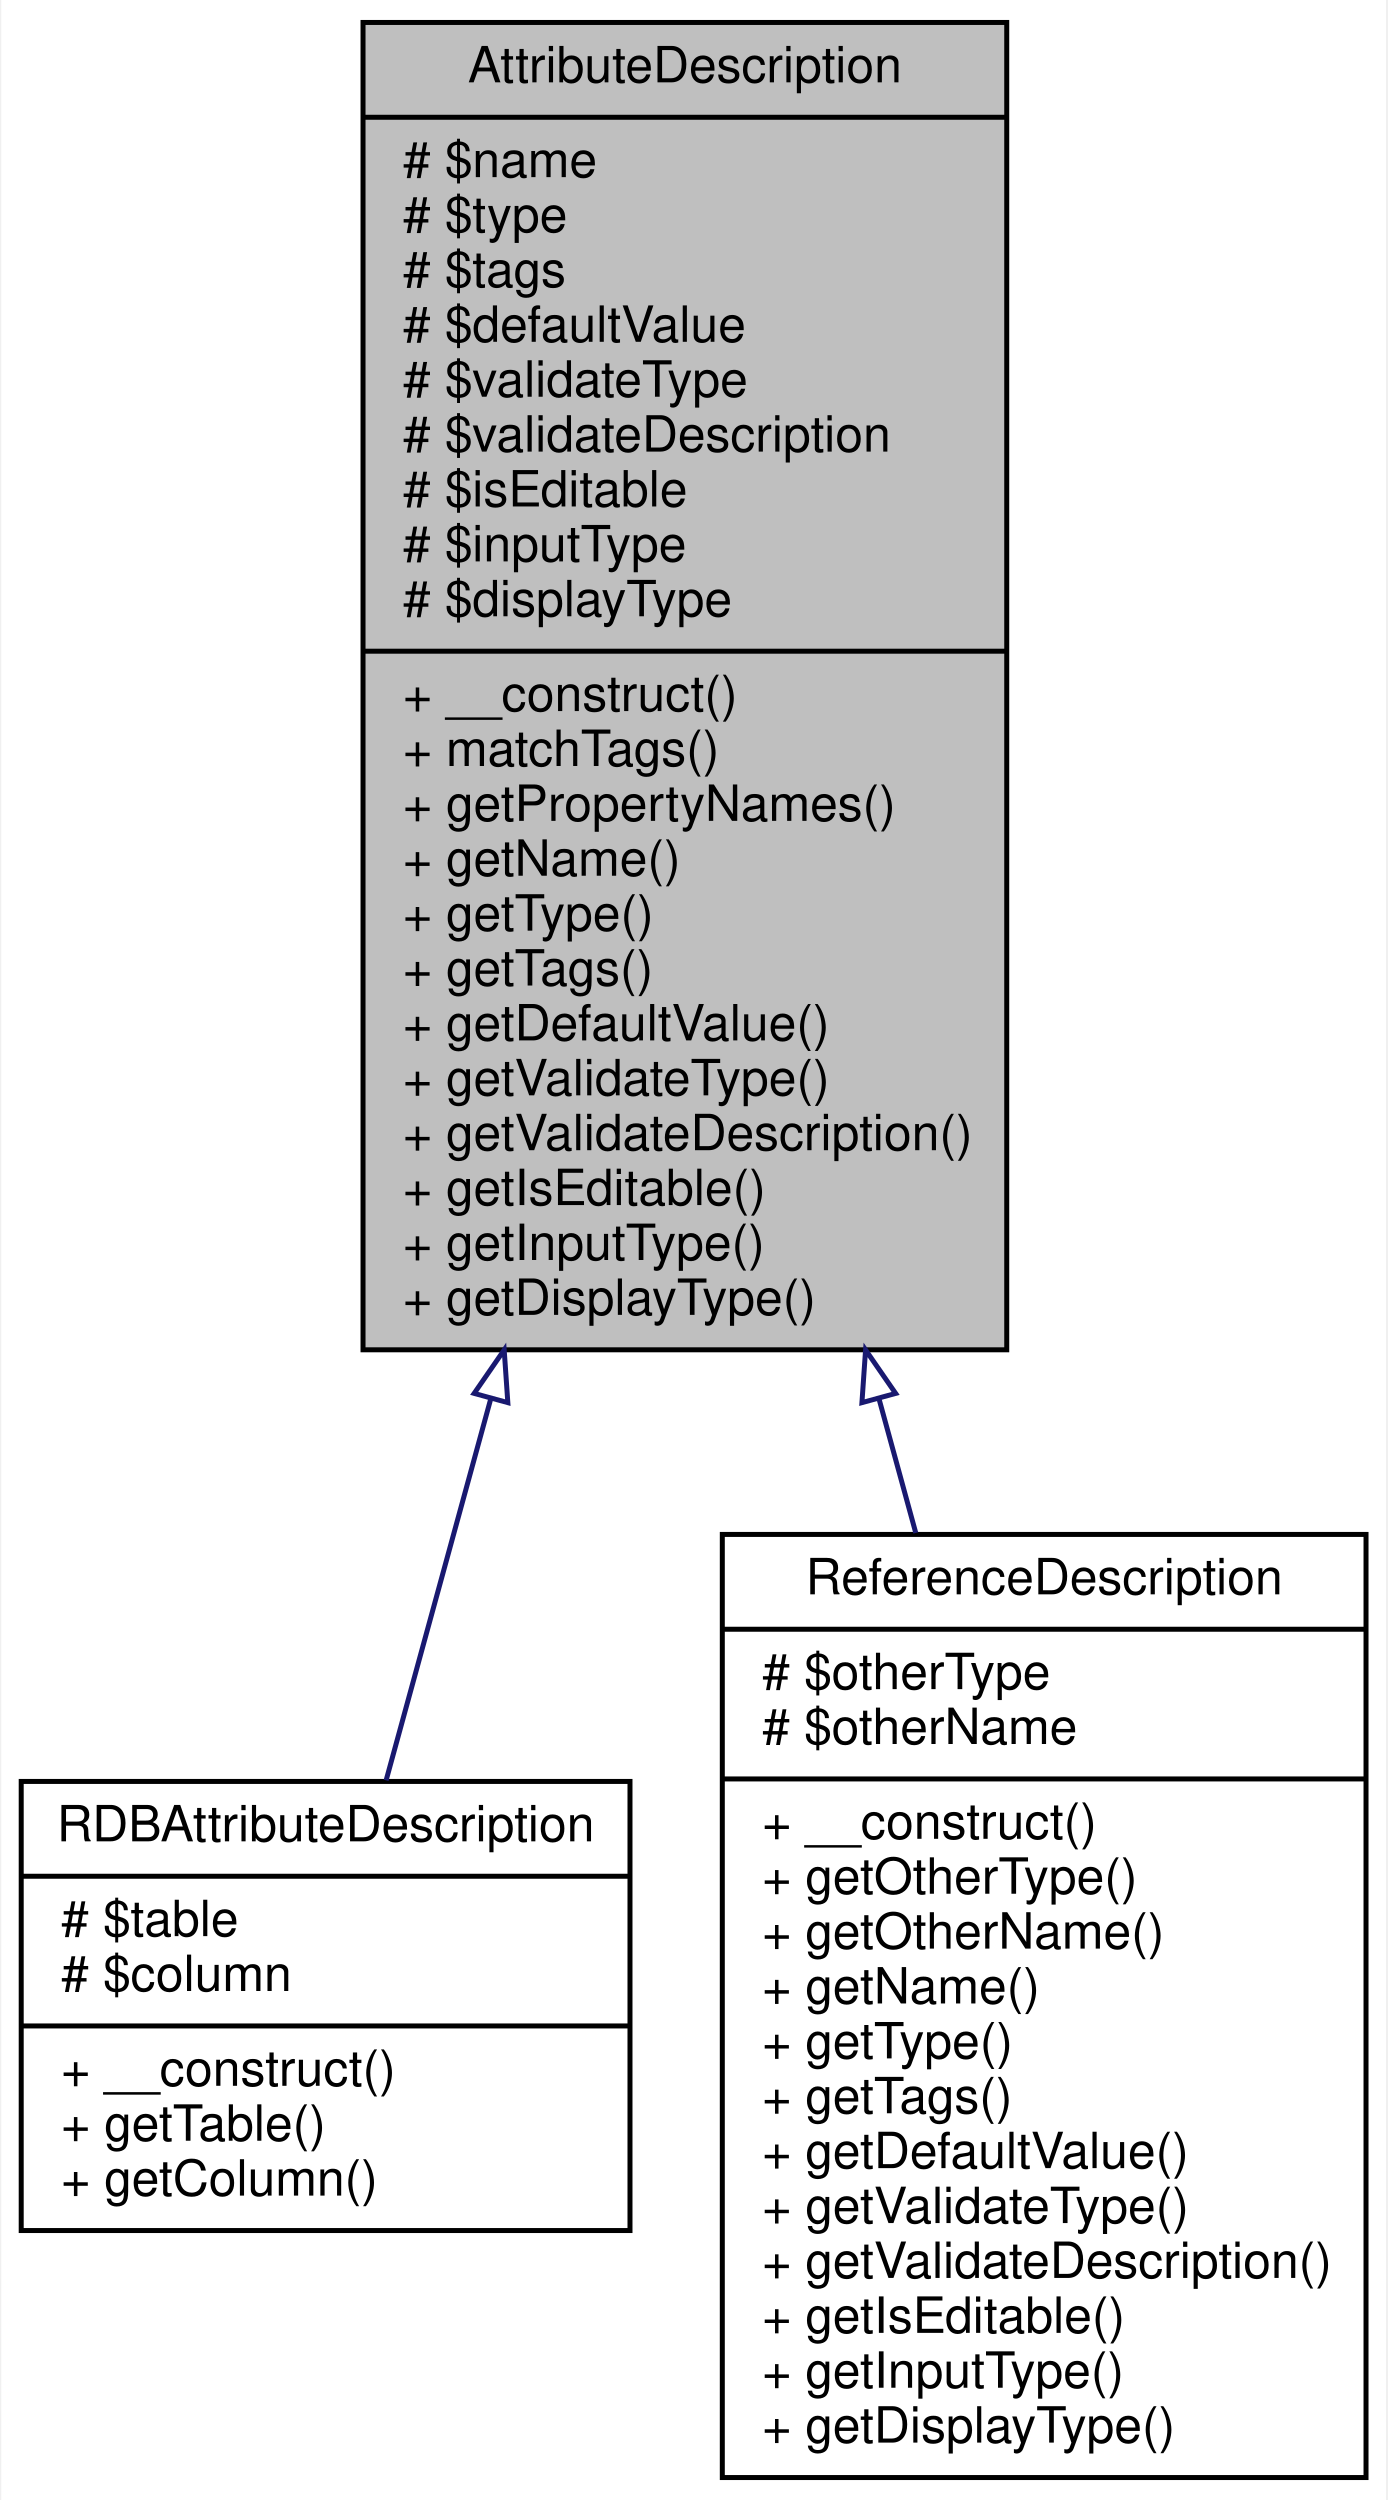
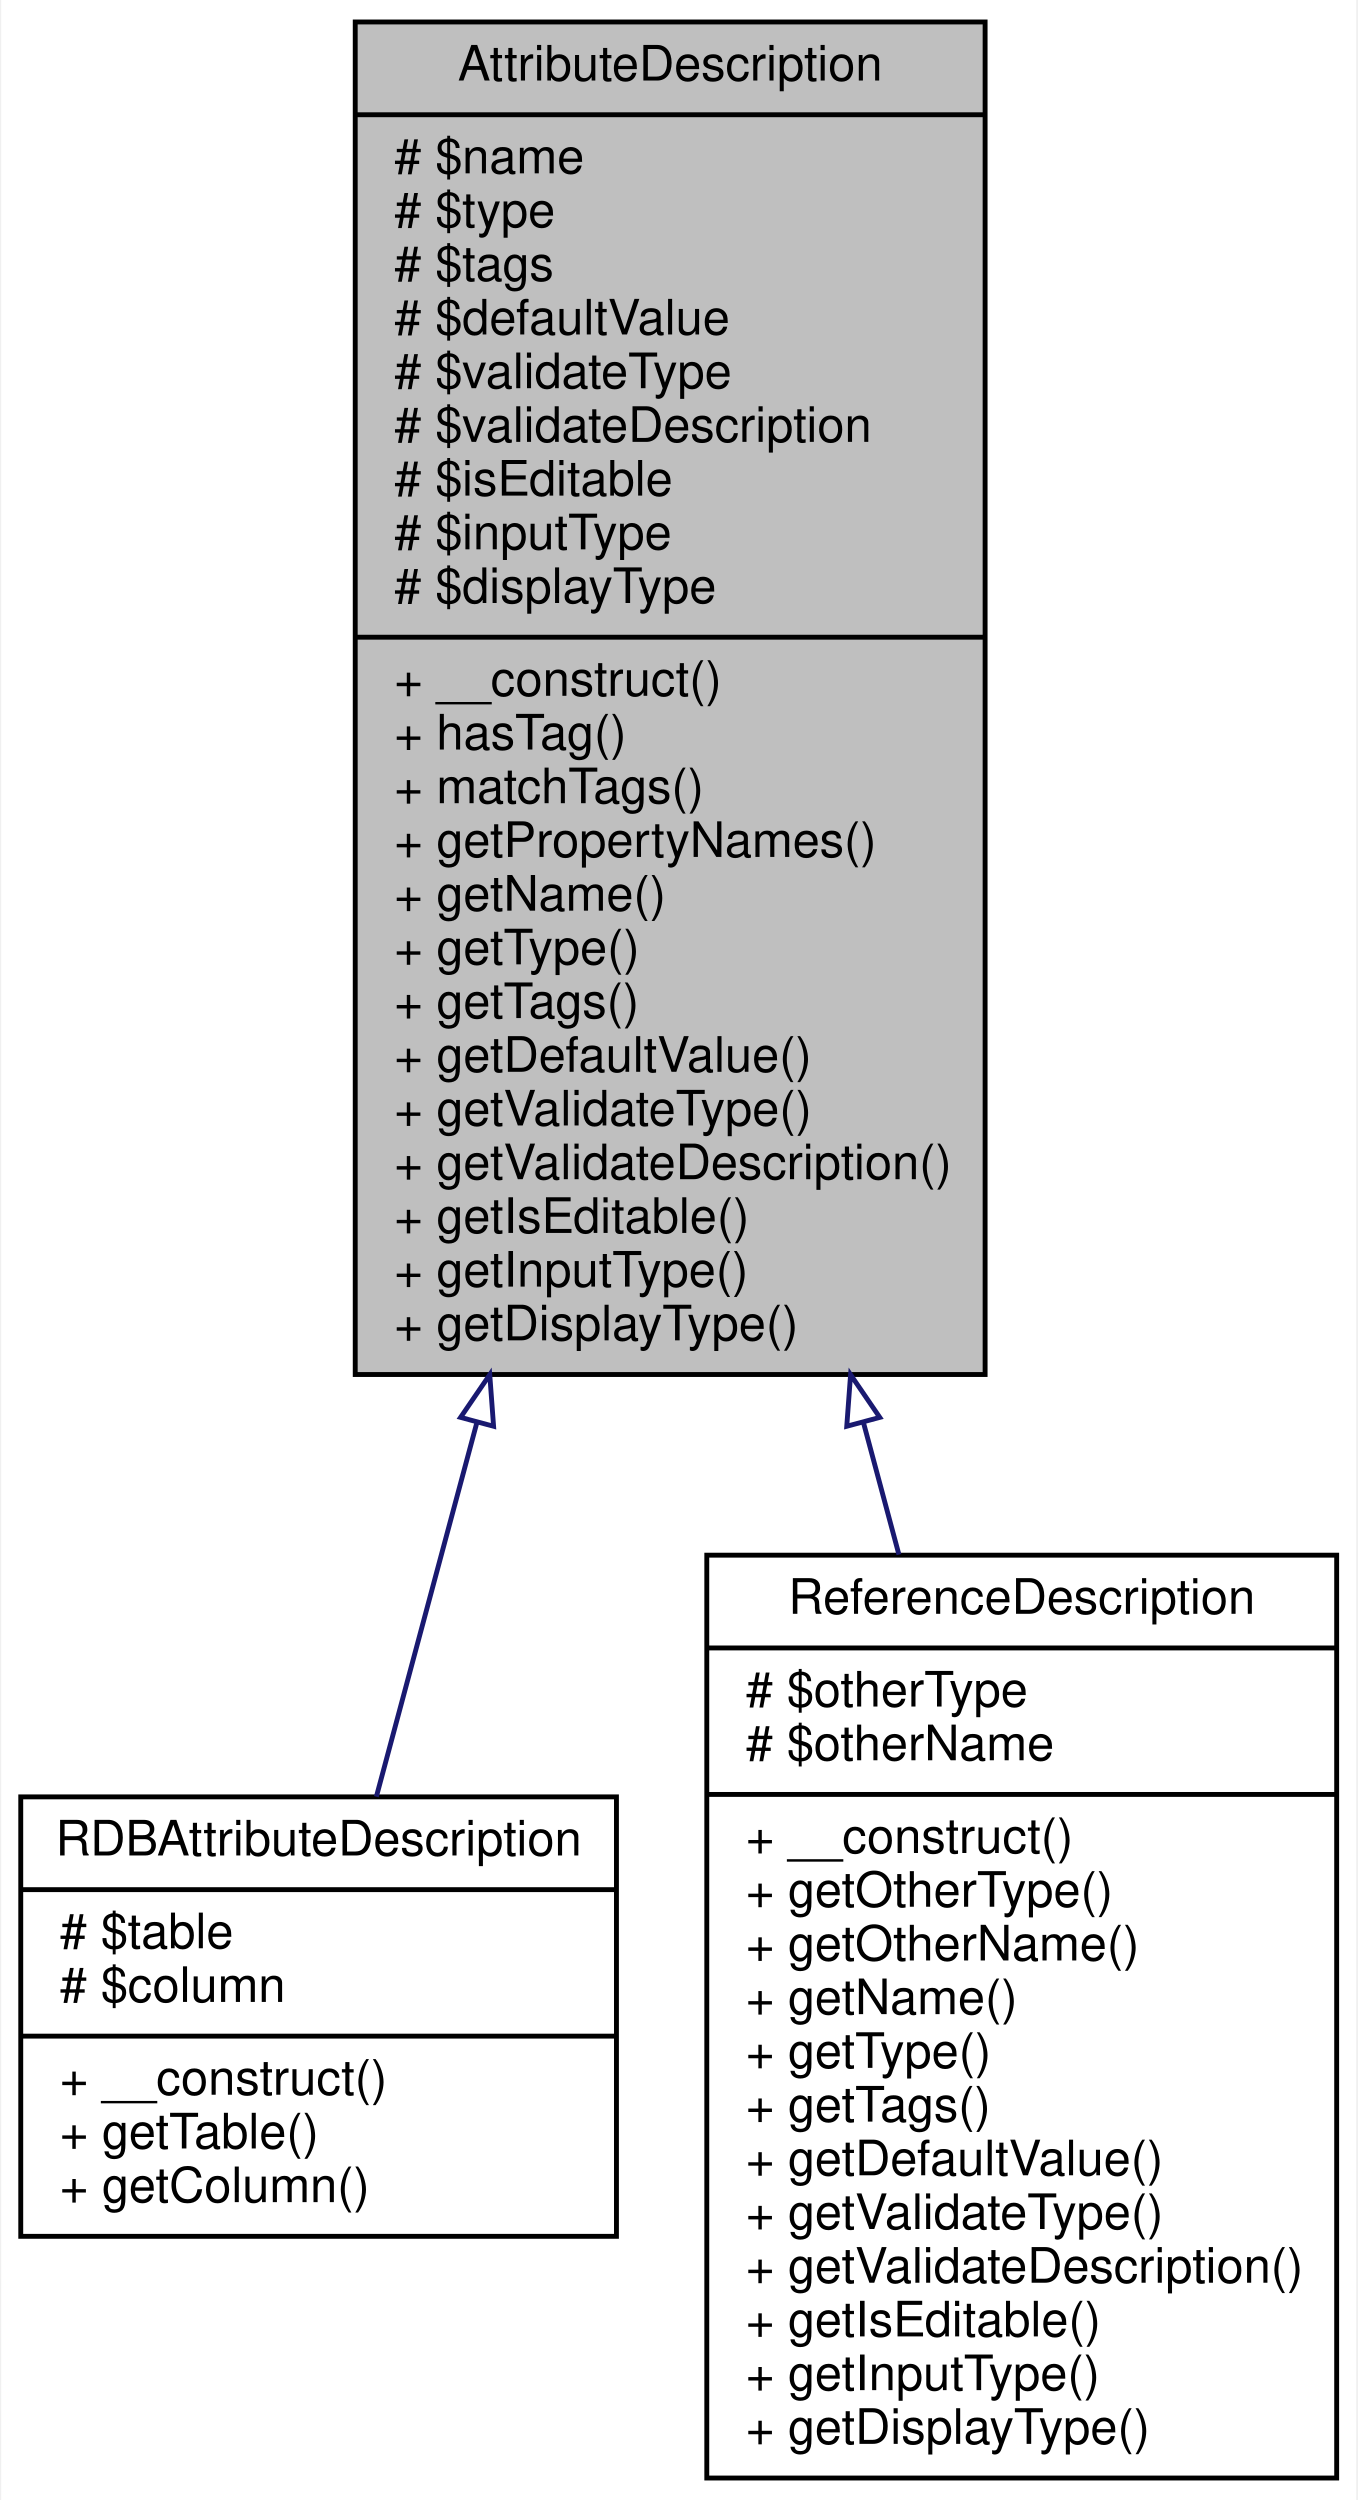
- <svg xmlns="http://www.w3.org/2000/svg" xmlns:xlink="http://www.w3.org/1999/xlink" width="278pt" height="501pt" viewBox="0.00 0.00 277.50 501.00">
-   <g id="graph0" class="graph" transform="scale(1 1) rotate(0) translate(4 497)">
-     <polygon fill="white" stroke="none" points="-4,4 -4,-497 273.5,-497 273.5,4 -4,4" />
+ <svg xmlns="http://www.w3.org/2000/svg" xmlns:xlink="http://www.w3.org/1999/xlink" width="278pt" height="512pt" viewBox="0.00 0.00 277.50 512.00">
+   <g id="graph0" class="graph" transform="scale(1 1) rotate(0) translate(4 508)">
+     <polygon fill="white" stroke="none" points="-4,4 -4,-508 273.5,-508 273.5,4 -4,4" />
    <g id="node1" class="node">
-       <polygon fill="#bfbfbf" stroke="black" points="68.5,-226.5 68.5,-492.5 197.5,-492.5 197.5,-226.5 68.5,-226.5" />
-       <text text-anchor="middle" x="133" y="-480.5" font-family="Helvetica,sans-Serif" font-size="10.00">AttributeDescription</text>
-       <polyline fill="none" stroke="black" points="68.5,-473.5 197.5,-473.5 " />
-       <text text-anchor="start" x="76.5" y="-461.5" font-family="Helvetica,sans-Serif" font-size="10.00"># $name</text>
-       <text text-anchor="start" x="76.5" y="-450.5" font-family="Helvetica,sans-Serif" font-size="10.00"># $type</text>
-       <text text-anchor="start" x="76.5" y="-439.5" font-family="Helvetica,sans-Serif" font-size="10.00"># $tags</text>
-       <text text-anchor="start" x="76.5" y="-428.5" font-family="Helvetica,sans-Serif" font-size="10.00"># $defaultValue</text>
-       <text text-anchor="start" x="76.5" y="-417.5" font-family="Helvetica,sans-Serif" font-size="10.00"># $validateType</text>
-       <text text-anchor="start" x="76.5" y="-406.5" font-family="Helvetica,sans-Serif" font-size="10.00"># $validateDescription</text>
-       <text text-anchor="start" x="76.5" y="-395.5" font-family="Helvetica,sans-Serif" font-size="10.00"># $isEditable</text>
-       <text text-anchor="start" x="76.5" y="-384.5" font-family="Helvetica,sans-Serif" font-size="10.00"># $inputType</text>
-       <text text-anchor="start" x="76.5" y="-373.5" font-family="Helvetica,sans-Serif" font-size="10.00"># $displayType</text>
-       <polyline fill="none" stroke="black" points="68.5,-366.5 197.5,-366.5 " />
-       <text text-anchor="start" x="76.5" y="-354.5" font-family="Helvetica,sans-Serif" font-size="10.00">+ __construct()</text>
+       <polygon fill="#bfbfbf" stroke="black" points="68.5,-226.5 68.5,-503.5 197.5,-503.5 197.5,-226.5 68.5,-226.5" />
+       <text text-anchor="middle" x="133" y="-491.5" font-family="Helvetica,sans-Serif" font-size="10.00">AttributeDescription</text>
+       <polyline fill="none" stroke="black" points="68.5,-484.5 197.5,-484.5 " />
+       <text text-anchor="start" x="76.5" y="-472.5" font-family="Helvetica,sans-Serif" font-size="10.00"># $name</text>
+       <text text-anchor="start" x="76.5" y="-461.5" font-family="Helvetica,sans-Serif" font-size="10.00"># $type</text>
+       <text text-anchor="start" x="76.5" y="-450.5" font-family="Helvetica,sans-Serif" font-size="10.00"># $tags</text>
+       <text text-anchor="start" x="76.5" y="-439.5" font-family="Helvetica,sans-Serif" font-size="10.00"># $defaultValue</text>
+       <text text-anchor="start" x="76.5" y="-428.5" font-family="Helvetica,sans-Serif" font-size="10.00"># $validateType</text>
+       <text text-anchor="start" x="76.5" y="-417.5" font-family="Helvetica,sans-Serif" font-size="10.00"># $validateDescription</text>
+       <text text-anchor="start" x="76.5" y="-406.5" font-family="Helvetica,sans-Serif" font-size="10.00"># $isEditable</text>
+       <text text-anchor="start" x="76.5" y="-395.5" font-family="Helvetica,sans-Serif" font-size="10.00"># $inputType</text>
+       <text text-anchor="start" x="76.5" y="-384.5" font-family="Helvetica,sans-Serif" font-size="10.00"># $displayType</text>
+       <polyline fill="none" stroke="black" points="68.5,-377.5 197.5,-377.5 " />
+       <text text-anchor="start" x="76.5" y="-365.5" font-family="Helvetica,sans-Serif" font-size="10.00">+ __construct()</text>
+       <text text-anchor="start" x="76.5" y="-354.5" font-family="Helvetica,sans-Serif" font-size="10.00">+ hasTag()</text>
      <text text-anchor="start" x="76.5" y="-343.5" font-family="Helvetica,sans-Serif" font-size="10.00">+ matchTags()</text>
      <text text-anchor="start" x="76.5" y="-332.5" font-family="Helvetica,sans-Serif" font-size="10.00">+ getPropertyNames()</text>
      <text text-anchor="start" x="76.5" y="-321.5" font-family="Helvetica,sans-Serif" font-size="10.00">+ getName()</text>
      <text text-anchor="start" x="76.5" y="-310.5" font-family="Helvetica,sans-Serif" font-size="10.00">+ getType()</text>
      <text text-anchor="start" x="76.5" y="-299.5" font-family="Helvetica,sans-Serif" font-size="10.00">+ getTags()</text>
      <text text-anchor="start" x="76.5" y="-288.5" font-family="Helvetica,sans-Serif" font-size="10.00">+ getDefaultValue()</text>
      <text text-anchor="start" x="76.5" y="-277.5" font-family="Helvetica,sans-Serif" font-size="10.00">+ getValidateType()</text>
      <text text-anchor="start" x="76.5" y="-266.5" font-family="Helvetica,sans-Serif" font-size="10.00">+ getValidateDescription()</text>
      <text text-anchor="start" x="76.5" y="-255.5" font-family="Helvetica,sans-Serif" font-size="10.00">+ getIsEditable()</text>
      <text text-anchor="start" x="76.5" y="-244.5" font-family="Helvetica,sans-Serif" font-size="10.00">+ getInputType()</text>
      <text text-anchor="start" x="76.5" y="-233.5" font-family="Helvetica,sans-Serif" font-size="10.00">+ getDisplayType()</text>
    </g>
    <g id="node2" class="node">
      <g id="a_node2">
        <a xlink:href="classwcmf_1_1lib_1_1model_1_1mapper_1_1_r_d_b_attribute_description.html" target="_top" xlink:title="Instances of RDBAttributeDescription describe attributes of PersistentObjects in a relational databas...">
          <polygon fill="white" stroke="black" points="0,-50 0,-140 122,-140 122,-50 0,-50" />
          <text text-anchor="middle" x="61" y="-128" font-family="Helvetica,sans-Serif" font-size="10.00">RDBAttributeDescription</text>
          <polyline fill="none" stroke="black" points="0,-121 122,-121 " />
          <text text-anchor="start" x="8" y="-109" font-family="Helvetica,sans-Serif" font-size="10.00"># $table</text>
          <text text-anchor="start" x="8" y="-98" font-family="Helvetica,sans-Serif" font-size="10.00"># $column</text>
          <polyline fill="none" stroke="black" points="0,-91 122,-91 " />
          <text text-anchor="start" x="8" y="-79" font-family="Helvetica,sans-Serif" font-size="10.00">+ __construct()</text>
          <text text-anchor="start" x="8" y="-68" font-family="Helvetica,sans-Serif" font-size="10.00">+ getTable()</text>
          <text text-anchor="start" x="8" y="-57" font-family="Helvetica,sans-Serif" font-size="10.00">+ getColumn()</text>
        </a>
      </g>
    </g>
    <g id="edge1" class="edge">
-       <path fill="none" stroke="midnightblue" d="M94.088,-216.635C86.467,-188.849 79.021,-161.702 73.129,-140.219" />
-       <polygon fill="none" stroke="midnightblue" points="90.769,-217.763 96.789,-226.481 97.519,-215.911 90.769,-217.763" />
+       <path fill="none" stroke="midnightblue" d="M93.39,-216.562C85.885,-188.628 78.592,-161.48 72.832,-140.041" />
+       <polygon fill="none" stroke="midnightblue" points="90.076,-217.718 96.051,-226.467 96.836,-215.901 90.076,-217.718" />
    </g>
    <g id="node3" class="node">
      <g id="a_node3">
        <a xlink:href="classwcmf_1_1lib_1_1persistence_1_1_reference_description.html" target="_top" xlink:title="Instances of ReferenceDescription describe reference attributes of PersistentObjects. ">
          <polygon fill="white" stroke="black" points="140.5,-0.5 140.5,-189.5 269.5,-189.5 269.5,-0.5 140.5,-0.5" />
          <text text-anchor="middle" x="205" y="-177.5" font-family="Helvetica,sans-Serif" font-size="10.00">ReferenceDescription</text>
          <polyline fill="none" stroke="black" points="140.5,-170.5 269.5,-170.5 " />
          <text text-anchor="start" x="148.5" y="-158.5" font-family="Helvetica,sans-Serif" font-size="10.00"># $otherType</text>
          <text text-anchor="start" x="148.5" y="-147.5" font-family="Helvetica,sans-Serif" font-size="10.00"># $otherName</text>
          <polyline fill="none" stroke="black" points="140.5,-140.5 269.5,-140.5 " />
          <text text-anchor="start" x="148.5" y="-128.5" font-family="Helvetica,sans-Serif" font-size="10.00">+ __construct()</text>
          <text text-anchor="start" x="148.5" y="-117.5" font-family="Helvetica,sans-Serif" font-size="10.00">+ getOtherType()</text>
          <text text-anchor="start" x="148.5" y="-106.5" font-family="Helvetica,sans-Serif" font-size="10.00">+ getOtherName()</text>
          <text text-anchor="start" x="148.5" y="-95.5" font-family="Helvetica,sans-Serif" font-size="10.00">+ getName()</text>
          <text text-anchor="start" x="148.5" y="-84.5" font-family="Helvetica,sans-Serif" font-size="10.00">+ getType()</text>
          <text text-anchor="start" x="148.5" y="-73.5" font-family="Helvetica,sans-Serif" font-size="10.00">+ getTags()</text>
          <text text-anchor="start" x="148.5" y="-62.5" font-family="Helvetica,sans-Serif" font-size="10.00">+ getDefaultValue()</text>
          <text text-anchor="start" x="148.5" y="-51.5" font-family="Helvetica,sans-Serif" font-size="10.00">+ getValidateType()</text>
          <text text-anchor="start" x="148.5" y="-40.5" font-family="Helvetica,sans-Serif" font-size="10.00">+ getValidateDescription()</text>
          <text text-anchor="start" x="148.5" y="-29.5" font-family="Helvetica,sans-Serif" font-size="10.00">+ getIsEditable()</text>
          <text text-anchor="start" x="148.5" y="-18.5" font-family="Helvetica,sans-Serif" font-size="10.00">+ getInputType()</text>
          <text text-anchor="start" x="148.5" y="-7.5" font-family="Helvetica,sans-Serif" font-size="10.00">+ getDisplayType()</text>
        </a>
      </g>
    </g>
    <g id="edge2" class="edge">
-       <path fill="none" stroke="midnightblue" d="M171.915,-216.623C174.402,-207.554 176.871,-198.554 179.273,-189.797" />
-       <polygon fill="none" stroke="midnightblue" points="168.481,-215.911 169.211,-226.481 175.232,-217.763 168.481,-215.911" />
+       <path fill="none" stroke="midnightblue" d="M172.614,-216.55C175.063,-207.433 177.489,-198.4 179.848,-189.622" />
+       <polygon fill="none" stroke="midnightblue" points="169.164,-215.901 169.949,-226.467 175.924,-217.718 169.164,-215.901" />
    </g>
  </g>
</svg>
